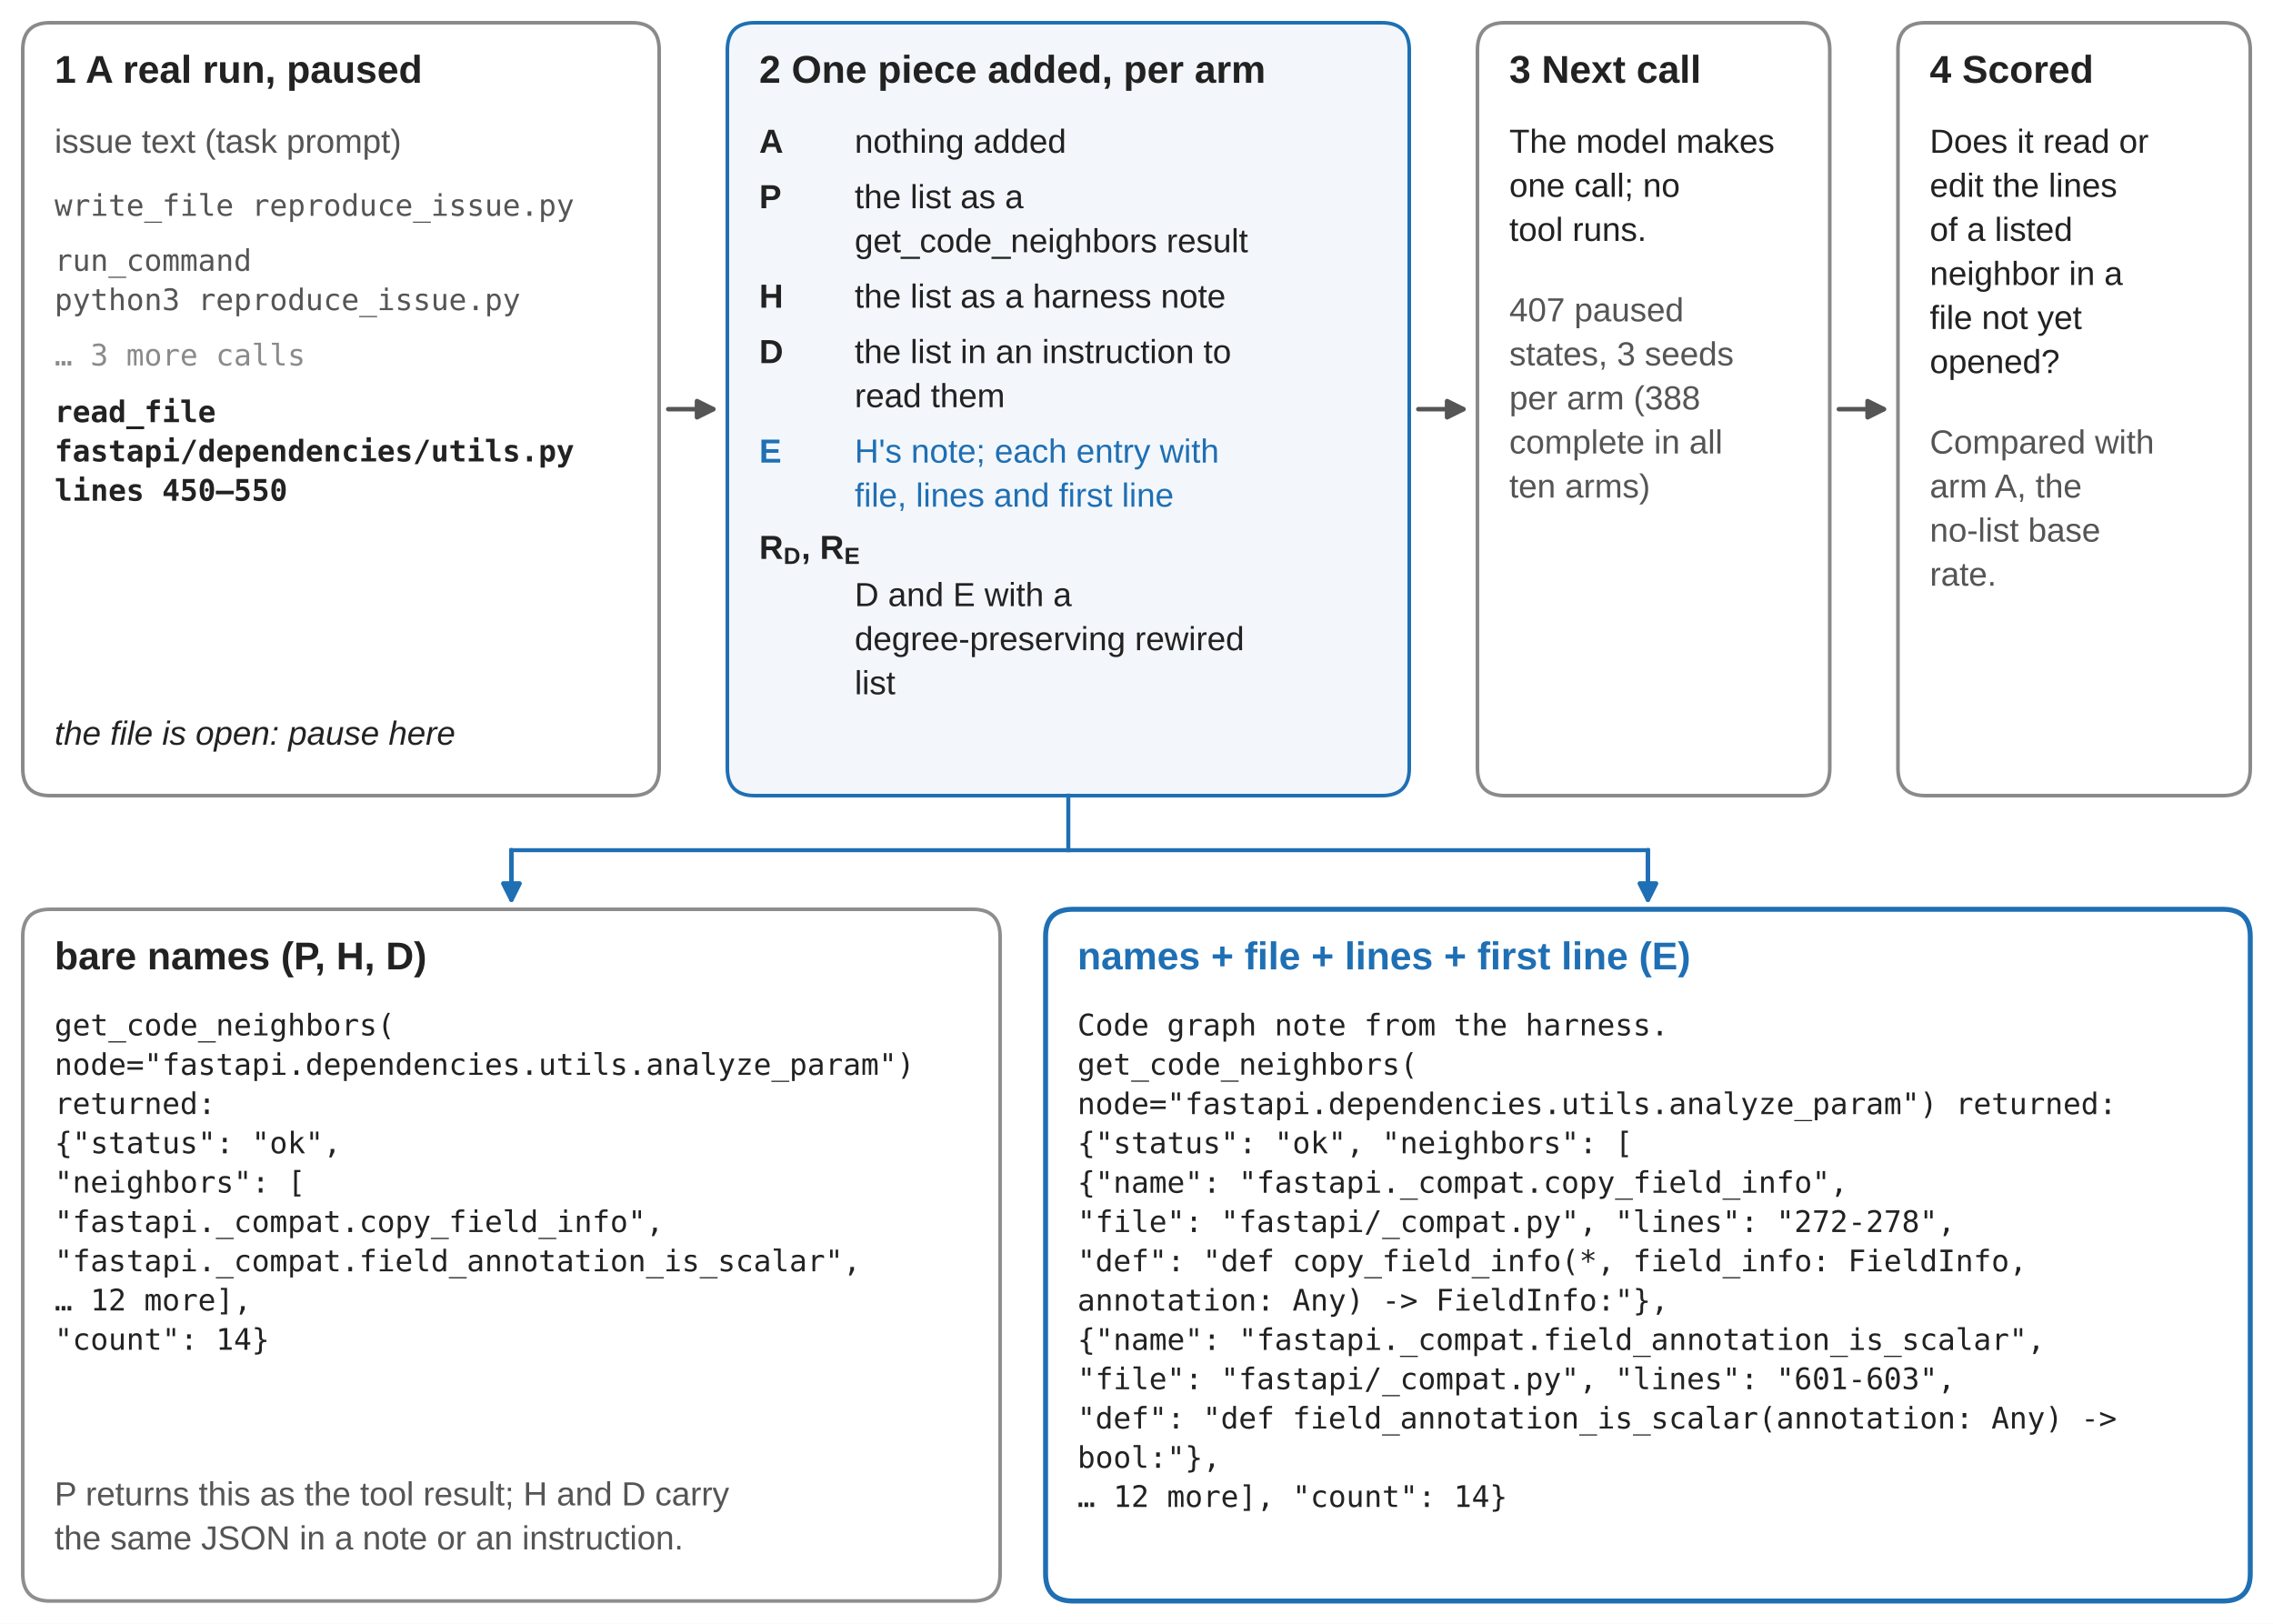
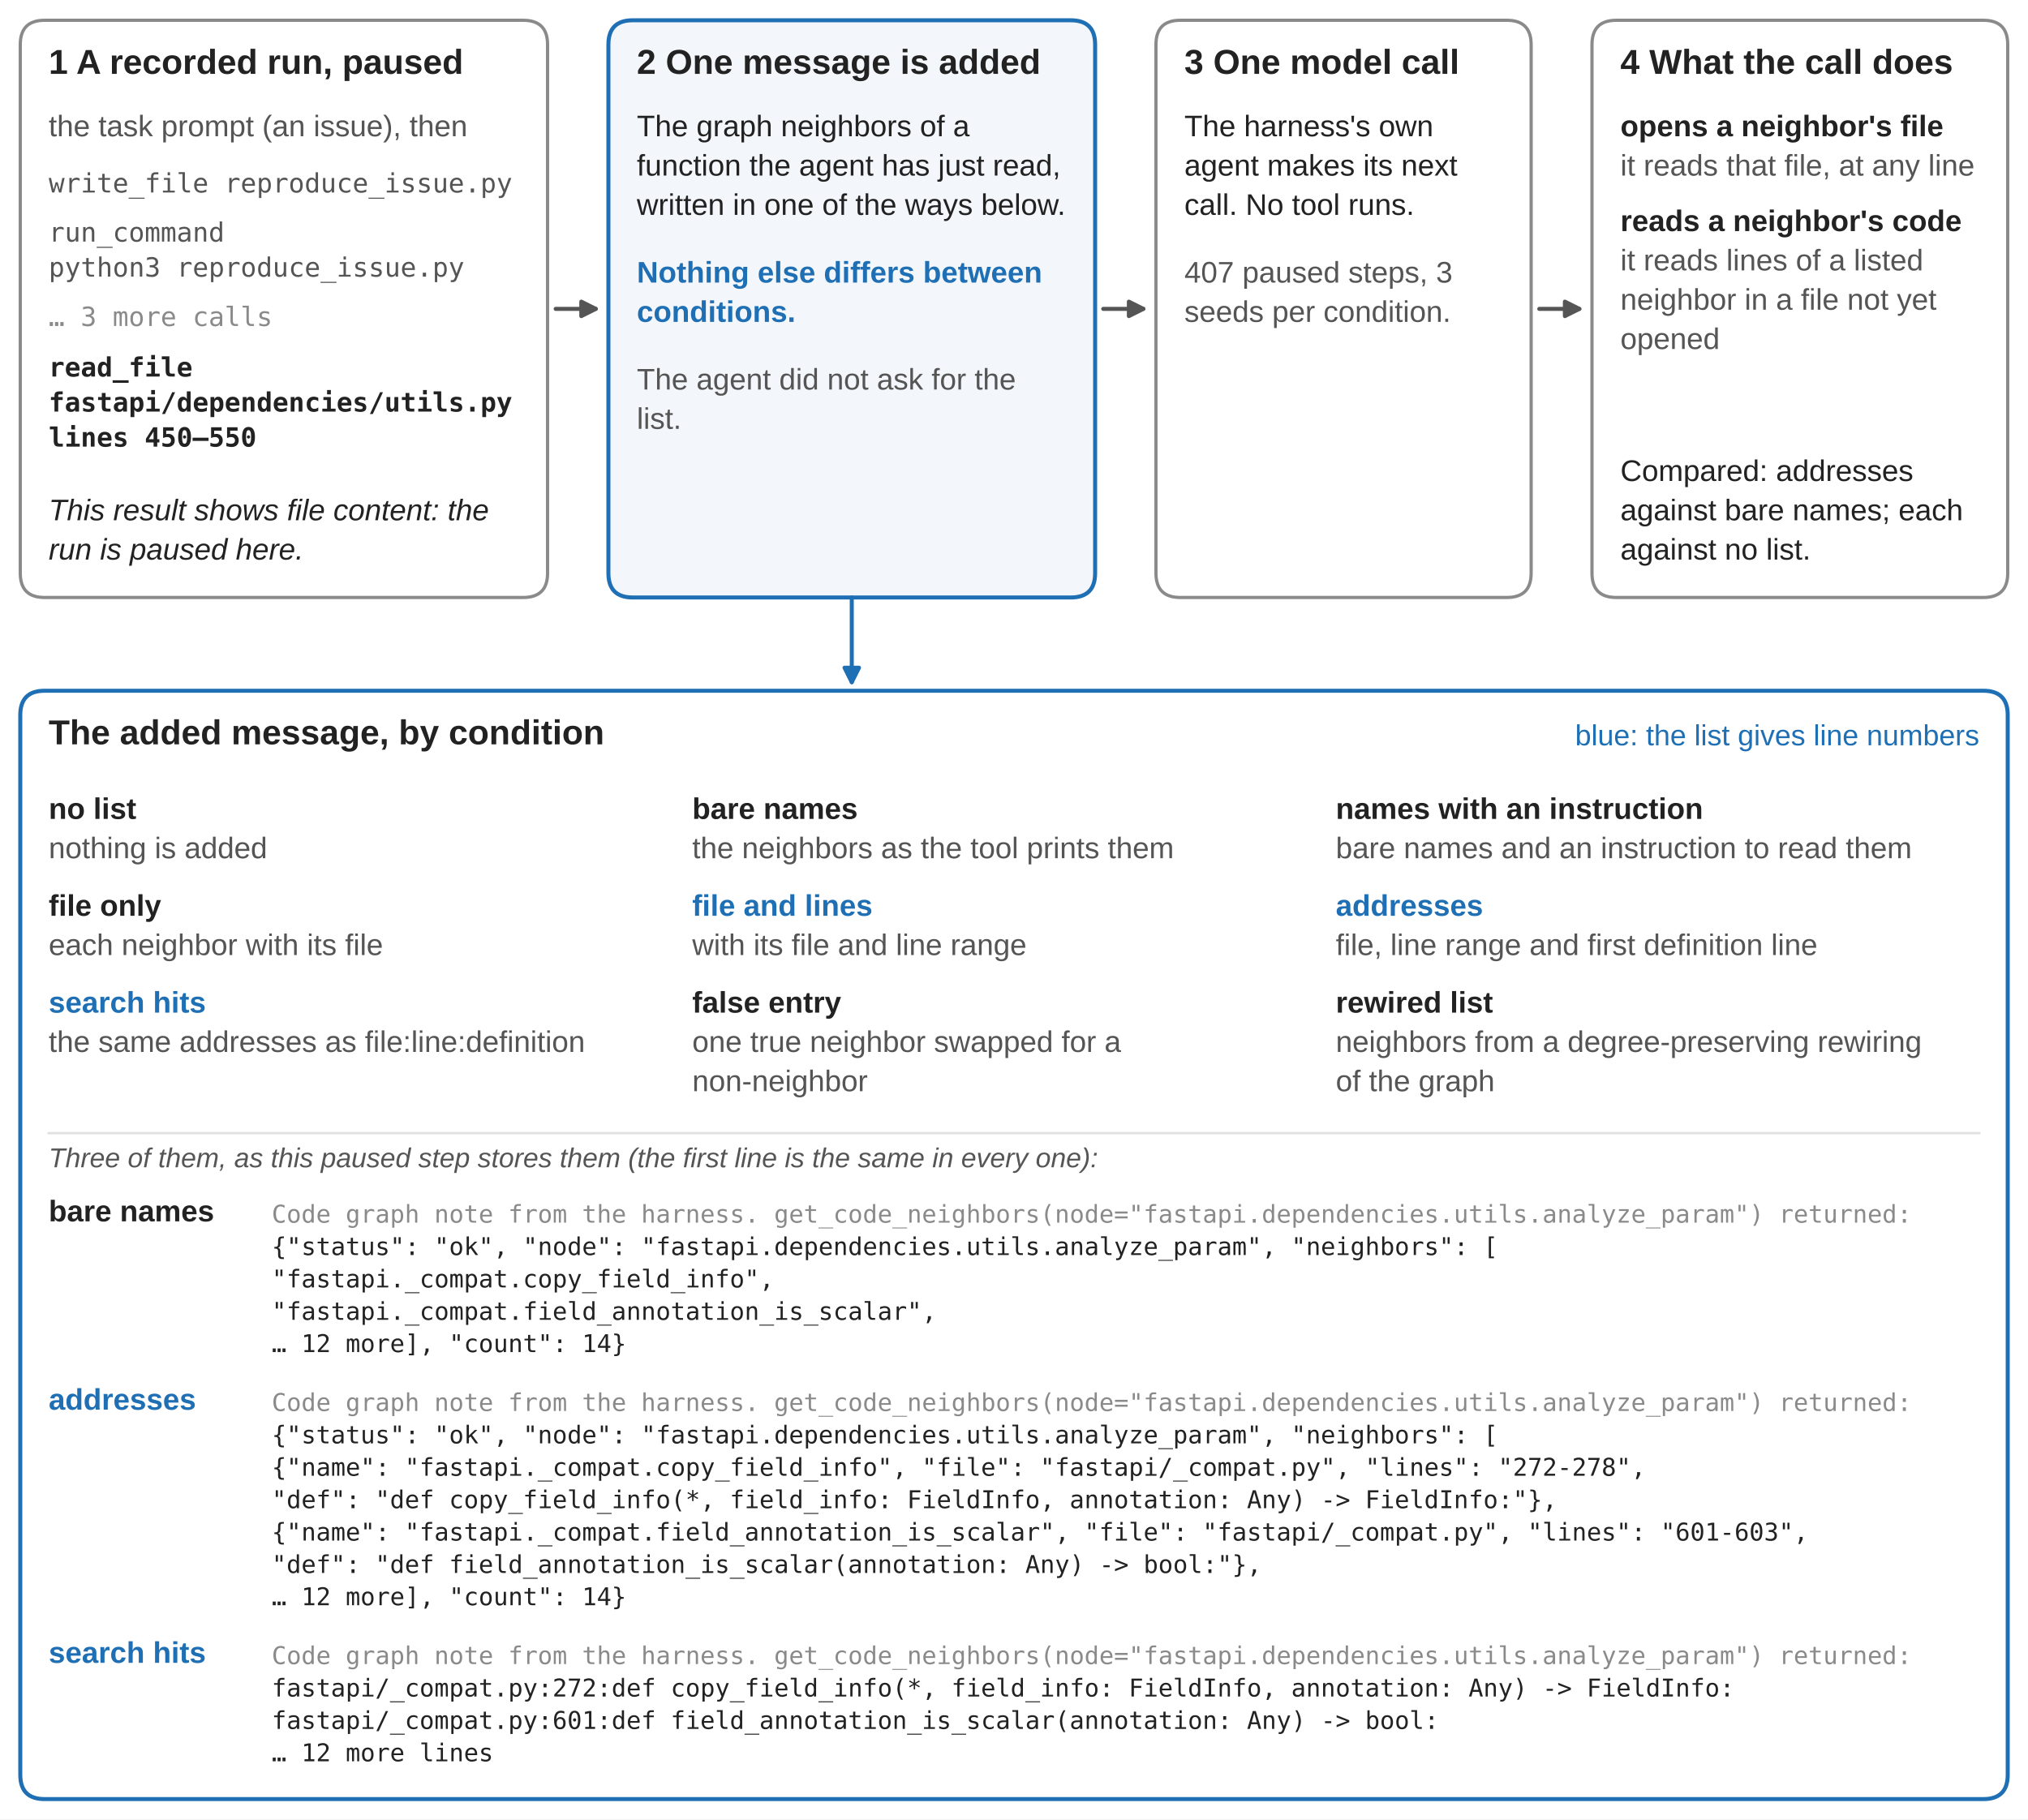
- <svg xmlns="http://www.w3.org/2000/svg" width="504pt" height="360pt" viewBox="0 0 504 360" version="1.1">
+ <svg xmlns="http://www.w3.org/2000/svg" width="504pt" height="452.232pt" viewBox="0 0 504 452.232" version="1.1">
  <defs>
    <style type="text/css">*{stroke-linejoin: round; stroke-linecap: butt}</style>
  </defs>
  <g id="figure_1">
    <g id="patch_1">
-       <path d="M 0 360  L 504 360  L 504 0  L 0 0  z " style="fill: #ffffff" />
+       <path d="M 0 452.232  L 504 452.232  L 504 0  L 0 0  z " style="fill: #ffffff" />
    </g>
    <g id="axes_1">
      <g id="patch_2">
-         <path d="M 11.088 176.4  L 140.112 176.4  Q 146.16 176.4 146.16 170.352  L 146.16 11.088  Q 146.16 5.04 140.112 5.04  L 11.088 5.04  Q 5.04 5.04 5.04 11.088  L 5.04 170.352  Q 5.04 176.4 11.088 176.4  z " clip-path="url(#p48e8b2a3af)" style="fill: #ffffff; stroke: #8a8a8a; stroke-width: 0.8; stroke-linejoin: miter" />
+         <path d="M 11.088 148.512  L 130.032 148.512  Q 136.08 148.512 136.08 142.464  L 136.08 11.088  Q 136.08 5.04 130.032 5.04  L 11.088 5.04  Q 5.04 5.04 5.04 11.088  L 5.04 142.464  Q 5.04 148.512 11.088 148.512  z " clip-path="url(#p656bb09a2c)" style="fill: #ffffff; stroke: #8a8a8a; stroke-width: 0.8; stroke-linejoin: miter" />
      </g>
      <g id="patch_3">
-         <path d="M 167.328 176.4  L 306.432 176.4  Q 312.48 176.4 312.48 170.352  L 312.48 11.088  Q 312.48 5.04 306.432 5.04  L 167.328 5.04  Q 161.28 5.04 161.28 11.088  L 161.28 170.352  Q 161.28 176.4 167.328 176.4  z " clip-path="url(#p48e8b2a3af)" style="fill: #f3f7fb; stroke: #1f6fb4; stroke-width: 0.8; stroke-linejoin: miter" />
+         <path d="M 157.248 148.512  L 266.112 148.512  Q 272.16 148.512 272.16 142.464  L 272.16 11.088  Q 272.16 5.04 266.112 5.04  L 157.248 5.04  Q 151.2 5.04 151.2 11.088  L 151.2 142.464  Q 151.2 148.512 157.248 148.512  z " clip-path="url(#p656bb09a2c)" style="fill: #f3f7fb; stroke: #1f6fb4; stroke-linejoin: miter" />
      </g>
      <g id="patch_4">
-         <path d="M 333.648 176.4  L 399.672 176.4  Q 405.72 176.4 405.72 170.352  L 405.72 11.088  Q 405.72 5.04 399.672 5.04  L 333.648 5.04  Q 327.6 5.04 327.6 11.088  L 327.6 170.352  Q 327.6 176.4 333.648 176.4  z " clip-path="url(#p48e8b2a3af)" style="fill: #ffffff; stroke: #8a8a8a; stroke-width: 0.8; stroke-linejoin: miter" />
+         <path d="M 293.328 148.512  L 374.472 148.512  Q 380.52 148.512 380.52 142.464  L 380.52 11.088  Q 380.52 5.04 374.472 5.04  L 293.328 5.04  Q 287.28 5.04 287.28 11.088  L 287.28 142.464  Q 287.28 148.512 293.328 148.512  z " clip-path="url(#p656bb09a2c)" style="fill: #ffffff; stroke: #8a8a8a; stroke-width: 0.8; stroke-linejoin: miter" />
      </g>
      <g id="patch_5">
-         <path d="M 426.888 176.4  L 492.912 176.4  Q 498.96 176.4 498.96 170.352  L 498.96 11.088  Q 498.96 5.04 492.912 5.04  L 426.888 5.04  Q 420.84 5.04 420.84 11.088  L 420.84 170.352  Q 420.84 176.4 426.888 176.4  z " clip-path="url(#p48e8b2a3af)" style="fill: #ffffff; stroke: #8a8a8a; stroke-width: 0.8; stroke-linejoin: miter" />
+         <path d="M 401.688 148.512  L 492.912 148.512  Q 498.96 148.512 498.96 142.464  L 498.96 11.088  Q 498.96 5.04 492.912 5.04  L 401.688 5.04  Q 395.64 5.04 395.64 11.088  L 395.64 142.464  Q 395.64 148.512 401.688 148.512  z " clip-path="url(#p656bb09a2c)" style="fill: #ffffff; stroke: #8a8a8a; stroke-width: 0.8; stroke-linejoin: miter" />
      </g>
      <g id="patch_6">
-         <path d="M 11.088 354.96  L 215.712 354.96  Q 221.76 354.96 221.76 348.912  L 221.76 207.648  Q 221.76 201.6 215.712 201.6  L 11.088 201.6  Q 5.04 201.6 5.04 207.648  L 5.04 348.912  Q 5.04 354.96 11.088 354.96  z " clip-path="url(#p48e8b2a3af)" style="fill: #ffffff; stroke: #8e8e8e; stroke-width: 0.8; stroke-linejoin: miter" />
-       </g>
-       <g id="patch_7">
-         <path d="M 237.888 354.96  L 492.912 354.96  Q 498.96 354.96 498.96 348.912  L 498.96 207.648  Q 498.96 201.6 492.912 201.6  L 237.888 201.6  Q 231.84 201.6 231.84 207.648  L 231.84 348.912  Q 231.84 354.96 237.888 354.96  z " clip-path="url(#p48e8b2a3af)" style="fill: #ffffff; stroke: #1f6fb4; stroke-width: 1.1; stroke-linejoin: miter" />
+         <path d="M 11.088 447.192  L 492.912 447.192  Q 498.96 447.192 498.96 441.144  L 498.96 177.744  Q 498.96 171.696 492.912 171.696  L 11.088 171.696  Q 5.04 171.696 5.04 177.744  L 5.04 441.144  Q 5.04 447.192 11.088 447.192  z " clip-path="url(#p656bb09a2c)" style="fill: #ffffff; stroke: #1f6fb4; stroke-linejoin: miter" />
      </g>
      <g id="line2d_1">
-         <path d="M 236.88 176.4  L 236.88 188.496  " clip-path="url(#p48e8b2a3af)" style="fill: none; stroke: #1f6fb4; stroke-width: 0.9; stroke-linecap: square" />
-       </g>
-       <g id="line2d_2">
-         <path d="M 113.4 188.496  L 365.4 188.496  " clip-path="url(#p48e8b2a3af)" style="fill: none; stroke: #1f6fb4; stroke-width: 0.9; stroke-linecap: square" />
+         <path d="M 12.096 281.664  L 491.904 281.664  " clip-path="url(#p656bb09a2c)" style="fill: none; stroke: #e1e1e1; stroke-width: 0.6; stroke-linecap: square" />
      </g>
      <g id="text_1">
-         <text style="font-weight: 700; font-size: 8.6px; font-family: 'Arial', 'Helvetica', 'DejaVu Sans', sans-serif; text-anchor: start; fill: #222222" x="12.096" y="18.357" transform="rotate(-0 12.096 18.35703)">1  A real run, paused</text>
+         <text style="font-weight: 700; font-size: 8.6px; font-family: 'Arial', 'Helvetica', 'DejaVu Sans', sans-serif; text-anchor: start; fill: #222222" x="12.096" y="18.357" transform="rotate(-0 12.096 18.35703)">1  A recorded run, paused</text>
      </g>
      <g id="text_2">
-         <text style="font-size: 7.4px; font-family: 'Arial', 'Helvetica', 'DejaVu Sans', sans-serif; text-anchor: start; fill: #555555" x="12.096" y="33.875" transform="rotate(-0 12.096 33.8754)">issue text (task prompt)</text>
+         <text style="font-size: 7.4px; font-family: 'Arial', 'Helvetica', 'DejaVu Sans', sans-serif; text-anchor: start; fill: #555555" x="12.096" y="33.875" transform="rotate(-0 12.096 33.8754)">the task prompt (an issue), then</text>
      </g>
      <g id="text_3">
        <text style="font-size: 6.6px; font-family: 'DejaVu Sans Mono'; text-anchor: start; fill: #555555" x="12.096" y="47.842" transform="rotate(-0 12.096 47.84203)">write_file reproduce_issue.py</text>
      </g>
      <g id="text_4">
        <text style="font-size: 6.6px; font-family: 'DejaVu Sans Mono'; text-anchor: start; fill: #555555" x="12.096" y="60.047" transform="rotate(-0 12.096 60.04697)">run_command</text>
      </g>
      <g id="text_5">
        <text style="font-size: 6.6px; font-family: 'DejaVu Sans Mono'; text-anchor: start; fill: #555555" x="12.096" y="68.759" transform="rotate(-0 12.096 68.75897)">  python3 reproduce_issue.py</text>
      </g>
      <g id="text_6">
        <text style="font-size: 6.6px; font-family: 'DejaVu Sans Mono'; text-anchor: start; fill: #8a8a8a" x="12.096" y="81.034" transform="rotate(-0 12.096 81.03403)">… 3 more calls</text>
      </g>
      <g id="text_7">
        <text style="font-weight: 700; font-size: 6.6px; font-family: 'DejaVu Sans Mono'; text-anchor: start; fill: #222222" x="12.096" y="93.59" transform="rotate(-0 12.096 93.58959)">read_file</text>
      </g>
      <g id="text_8">
        <text style="font-weight: 700; font-size: 6.6px; font-family: 'DejaVu Sans Mono'; text-anchor: start; fill: #222222" x="12.096" y="102.302" transform="rotate(-0 12.096 102.3016)">  fastapi/dependencies/utils.py</text>
      </g>
      <g id="text_9">
        <text style="font-weight: 700; font-size: 6.6px; font-family: 'DejaVu Sans Mono'; text-anchor: start; fill: #222222" x="12.096" y="111.014" transform="rotate(-0 12.096 111.0136)">  lines 450–550</text>
      </g>
      <g id="text_10">
-         <text style="font-style: italic; font-size: 7.4px; font-family: 'Arial', 'Helvetica', 'DejaVu Sans', sans-serif; text-anchor: start; fill: #222222" x="12.096" y="165.111" transform="rotate(-0 12.096 165.1114)">the file is open: pause here</text>
+         <text style="font-style: italic; font-size: 7.4px; font-family: 'Arial', 'Helvetica', 'DejaVu Sans', sans-serif; text-anchor: start; fill: #222222" x="12.096" y="129.323" transform="rotate(-0 12.096 129.3234)">This result shows file content: the</text>
      </g>
      <g id="text_11">
-         <text style="font-weight: 700; font-size: 8.6px; font-family: 'Arial', 'Helvetica', 'DejaVu Sans', sans-serif; text-anchor: start; fill: #222222" x="168.336" y="18.357" transform="rotate(-0 168.336 18.35703)">2  One piece added, per arm</text>
+         <text style="font-style: italic; font-size: 7.4px; font-family: 'Arial', 'Helvetica', 'DejaVu Sans', sans-serif; text-anchor: start; fill: #222222" x="12.096" y="139.091" transform="rotate(-0 12.096 139.0914)">run is paused here.</text>
      </g>
      <g id="text_12">
-         <text style="font-weight: 700; font-size: 7.4px; font-family: 'Arial', 'Helvetica', 'DejaVu Sans', sans-serif; text-anchor: start; fill: #222222" x="168.336" y="33.875" transform="rotate(-0 168.336 33.8754)">A</text>
+         <text style="font-weight: 700; font-size: 8.6px; font-family: 'Arial', 'Helvetica', 'DejaVu Sans', sans-serif; text-anchor: start; fill: #222222" x="158.256" y="18.357" transform="rotate(-0 158.256 18.35703)">2  One message is added</text>
      </g>
      <g id="text_13">
-         <text style="font-size: 7.4px; font-family: 'Arial', 'Helvetica', 'DejaVu Sans', sans-serif; text-anchor: start; fill: #222222" x="189.504" y="33.875" transform="rotate(-0 189.504 33.8754)">nothing added</text>
+         <text style="font-size: 7.4px; font-family: 'Arial', 'Helvetica', 'DejaVu Sans', sans-serif; text-anchor: start; fill: #222222" x="158.256" y="33.875" transform="rotate(-0 158.256 33.8754)">The graph neighbors of a</text>
      </g>
      <g id="text_14">
-         <text style="font-weight: 700; font-size: 7.4px; font-family: 'Arial', 'Helvetica', 'DejaVu Sans', sans-serif; text-anchor: start; fill: #222222" x="168.336" y="46.163" transform="rotate(-0 168.336 46.1634)">P</text>
+         <text style="font-size: 7.4px; font-family: 'Arial', 'Helvetica', 'DejaVu Sans', sans-serif; text-anchor: start; fill: #222222" x="158.256" y="43.643" transform="rotate(-0 158.256 43.6434)">function the agent has just read,</text>
      </g>
      <g id="text_15">
-         <text style="font-size: 7.4px; font-family: 'Arial', 'Helvetica', 'DejaVu Sans', sans-serif; text-anchor: start; fill: #222222" x="189.504" y="46.163" transform="rotate(-0 189.504 46.1634)">the list as a</text>
+         <text style="font-size: 7.4px; font-family: 'Arial', 'Helvetica', 'DejaVu Sans', sans-serif; text-anchor: start; fill: #222222" x="158.256" y="53.411" transform="rotate(-0 158.256 53.4114)">written in one of the ways below.</text>
      </g>
      <g id="text_16">
-         <text style="font-size: 7.4px; font-family: 'Arial', 'Helvetica', 'DejaVu Sans', sans-serif; text-anchor: start; fill: #222222" x="189.504" y="55.931" transform="rotate(-0 189.504 55.9314)">get_code_neighbors result</text>
+         <text style="font-weight: 700; font-size: 7.4px; font-family: 'Arial', 'Helvetica', 'DejaVu Sans', sans-serif; text-anchor: start; fill: #1f6fb4" x="158.256" y="70.235" transform="rotate(-0 158.256 70.2354)">Nothing else differs between</text>
      </g>
      <g id="text_17">
-         <text style="font-weight: 700; font-size: 7.4px; font-family: 'Arial', 'Helvetica', 'DejaVu Sans', sans-serif; text-anchor: start; fill: #222222" x="168.336" y="68.219" transform="rotate(-0 168.336 68.2194)">H</text>
+         <text style="font-weight: 700; font-size: 7.4px; font-family: 'Arial', 'Helvetica', 'DejaVu Sans', sans-serif; text-anchor: start; fill: #1f6fb4" x="158.256" y="80.003" transform="rotate(-0 158.256 80.0034)">conditions.</text>
      </g>
      <g id="text_18">
-         <text style="font-size: 7.4px; font-family: 'Arial', 'Helvetica', 'DejaVu Sans', sans-serif; text-anchor: start; fill: #222222" x="189.504" y="68.219" transform="rotate(-0 189.504 68.2194)">the list as a harness note</text>
+         <text style="font-size: 7.4px; font-family: 'Arial', 'Helvetica', 'DejaVu Sans', sans-serif; text-anchor: start; fill: #555555" x="158.256" y="96.827" transform="rotate(-0 158.256 96.8274)">The agent did not ask for the</text>
      </g>
      <g id="text_19">
-         <text style="font-weight: 700; font-size: 7.4px; font-family: 'Arial', 'Helvetica', 'DejaVu Sans', sans-serif; text-anchor: start; fill: #222222" x="168.336" y="80.507" transform="rotate(-0 168.336 80.5074)">D</text>
+         <text style="font-size: 7.4px; font-family: 'Arial', 'Helvetica', 'DejaVu Sans', sans-serif; text-anchor: start; fill: #555555" x="158.256" y="106.595" transform="rotate(-0 158.256 106.5954)">list.</text>
      </g>
      <g id="text_20">
-         <text style="font-size: 7.4px; font-family: 'Arial', 'Helvetica', 'DejaVu Sans', sans-serif; text-anchor: start; fill: #222222" x="189.504" y="80.507" transform="rotate(-0 189.504 80.5074)">the list in an instruction to</text>
+         <text style="font-weight: 700; font-size: 8.6px; font-family: 'Arial', 'Helvetica', 'DejaVu Sans', sans-serif; text-anchor: start; fill: #222222" x="294.336" y="18.357" transform="rotate(-0 294.336 18.35703)">3  One model call</text>
      </g>
      <g id="text_21">
-         <text style="font-size: 7.4px; font-family: 'Arial', 'Helvetica', 'DejaVu Sans', sans-serif; text-anchor: start; fill: #222222" x="189.504" y="90.275" transform="rotate(-0 189.504 90.2754)">read them</text>
+         <text style="font-size: 7.4px; font-family: 'Arial', 'Helvetica', 'DejaVu Sans', sans-serif; text-anchor: start; fill: #222222" x="294.336" y="33.875" transform="rotate(-0 294.336 33.8754)">The harness's own</text>
      </g>
      <g id="text_22">
-         <text style="font-weight: 700; font-size: 7.4px; font-family: 'Arial', 'Helvetica', 'DejaVu Sans', sans-serif; text-anchor: start; fill: #1f6fb4" x="168.336" y="102.563" transform="rotate(-0 168.336 102.5634)">E</text>
+         <text style="font-size: 7.4px; font-family: 'Arial', 'Helvetica', 'DejaVu Sans', sans-serif; text-anchor: start; fill: #222222" x="294.336" y="43.643" transform="rotate(-0 294.336 43.6434)">agent makes its next</text>
      </g>
      <g id="text_23">
-         <text style="font-size: 7.4px; font-family: 'Arial', 'Helvetica', 'DejaVu Sans', sans-serif; text-anchor: start; fill: #1f6fb4" x="189.504" y="102.563" transform="rotate(-0 189.504 102.5634)">H's note; each entry with</text>
+         <text style="font-size: 7.4px; font-family: 'Arial', 'Helvetica', 'DejaVu Sans', sans-serif; text-anchor: start; fill: #222222" x="294.336" y="53.411" transform="rotate(-0 294.336 53.4114)">call. No tool runs.</text>
      </g>
      <g id="text_24">
-         <text style="font-size: 7.4px; font-family: 'Arial', 'Helvetica', 'DejaVu Sans', sans-serif; text-anchor: start; fill: #1f6fb4" x="189.504" y="112.331" transform="rotate(-0 189.504 112.3314)">file, lines and first line</text>
+         <text style="font-size: 7.4px; font-family: 'Arial', 'Helvetica', 'DejaVu Sans', sans-serif; text-anchor: start; fill: #555555" x="294.336" y="70.235" transform="rotate(-0 294.336 70.2354)">407 paused steps, 3</text>
      </g>
      <g id="text_25">
-         <g style="fill: #222222" transform="translate(168.336 124.6194)">
-           <text>
-             <tspan x="0" y="-0.703" style="font-weight: 700; font-size: 7.4px; font-family: 'Arial'; fill: #222222">R</tspan>
-             <tspan x="9.347" y="-0.703" style="font-weight: 700; font-size: 7.4px; font-family: 'Arial'; fill: #222222">,</tspan>
-             <tspan x="11.4" y="-0.703" style="font-weight: 700; font-size: 7.4px; font-family: 'Arial'; fill: #222222"> </tspan>
-             <tspan x="13.453" y="-0.703" style="font-weight: 700; font-size: 7.4px; font-family: 'Arial'; fill: #222222">R</tspan>
-             <tspan x="5.408" y="0.407" style="font-weight: 700; font-size: 5.18px; font-family: 'Arial'; fill: #222222">D</tspan>
-             <tspan x="18.861" y="0.407" style="font-weight: 700; font-size: 5.18px; font-family: 'Arial'; fill: #222222">E</tspan>
-           </text>
-         </g>
+         <text style="font-size: 7.4px; font-family: 'Arial', 'Helvetica', 'DejaVu Sans', sans-serif; text-anchor: start; fill: #555555" x="294.336" y="80.003" transform="rotate(-0 294.336 80.0034)">seeds per condition.</text>
      </g>
      <g id="text_26">
-         <text style="font-size: 7.4px; font-family: 'Arial', 'Helvetica', 'DejaVu Sans', sans-serif; text-anchor: start; fill: #222222" x="189.504" y="134.387" transform="rotate(-0 189.504 134.3874)">D and E with a</text>
+         <text style="font-weight: 700; font-size: 8.6px; font-family: 'Arial', 'Helvetica', 'DejaVu Sans', sans-serif; text-anchor: start; fill: #222222" x="402.696" y="18.357" transform="rotate(-0 402.696 18.35703)">4  What the call does</text>
      </g>
      <g id="text_27">
-         <text style="font-size: 7.4px; font-family: 'Arial', 'Helvetica', 'DejaVu Sans', sans-serif; text-anchor: start; fill: #222222" x="189.504" y="144.155" transform="rotate(-0 189.504 144.1554)">degree-preserving rewired</text>
+         <text style="font-weight: 700; font-size: 7.4px; font-family: 'Arial', 'Helvetica', 'DejaVu Sans', sans-serif; text-anchor: start; fill: #222222" x="402.696" y="33.875" transform="rotate(-0 402.696 33.8754)">opens a neighbor's file</text>
      </g>
      <g id="text_28">
-         <text style="font-size: 7.4px; font-family: 'Arial', 'Helvetica', 'DejaVu Sans', sans-serif; text-anchor: start; fill: #222222" x="189.504" y="153.923" transform="rotate(-0 189.504 153.9234)">list</text>
+         <text style="font-size: 7.4px; font-family: 'Arial', 'Helvetica', 'DejaVu Sans', sans-serif; text-anchor: start; fill: #555555" x="402.696" y="43.643" transform="rotate(-0 402.696 43.6434)">it reads that file, at any line</text>
      </g>
      <g id="text_29">
-         <text style="font-weight: 700; font-size: 8.6px; font-family: 'Arial', 'Helvetica', 'DejaVu Sans', sans-serif; text-anchor: start; fill: #222222" x="334.656" y="18.357" transform="rotate(-0 334.656 18.35703)">3  Next call</text>
+         <text style="font-weight: 700; font-size: 7.4px; font-family: 'Arial', 'Helvetica', 'DejaVu Sans', sans-serif; text-anchor: start; fill: #222222" x="402.696" y="57.443" transform="rotate(-0 402.696 57.4434)">reads a neighbor's code</text>
      </g>
      <g id="text_30">
-         <text style="font-size: 7.4px; font-family: 'Arial', 'Helvetica', 'DejaVu Sans', sans-serif; text-anchor: start; fill: #222222" x="334.656" y="33.875" transform="rotate(-0 334.656 33.8754)">The model makes</text>
+         <text style="font-size: 7.4px; font-family: 'Arial', 'Helvetica', 'DejaVu Sans', sans-serif; text-anchor: start; fill: #555555" x="402.696" y="67.211" transform="rotate(-0 402.696 67.2114)">it reads lines of a listed</text>
      </g>
      <g id="text_31">
-         <text style="font-size: 7.4px; font-family: 'Arial', 'Helvetica', 'DejaVu Sans', sans-serif; text-anchor: start; fill: #222222" x="334.656" y="43.643" transform="rotate(-0 334.656 43.6434)">one call; no</text>
+         <text style="font-size: 7.4px; font-family: 'Arial', 'Helvetica', 'DejaVu Sans', sans-serif; text-anchor: start; fill: #555555" x="402.696" y="76.979" transform="rotate(-0 402.696 76.9794)">neighbor in a file not yet</text>
      </g>
      <g id="text_32">
-         <text style="font-size: 7.4px; font-family: 'Arial', 'Helvetica', 'DejaVu Sans', sans-serif; text-anchor: start; fill: #222222" x="334.656" y="53.411" transform="rotate(-0 334.656 53.4114)">tool runs.</text>
+         <text style="font-size: 7.4px; font-family: 'Arial', 'Helvetica', 'DejaVu Sans', sans-serif; text-anchor: start; fill: #555555" x="402.696" y="86.747" transform="rotate(-0 402.696 86.7474)">opened</text>
      </g>
      <g id="text_33">
-         <text style="font-size: 7.4px; font-family: 'Arial', 'Helvetica', 'DejaVu Sans', sans-serif; text-anchor: start; fill: #555555" x="334.656" y="71.243" transform="rotate(-0 334.656 71.2434)">407 paused</text>
+         <text style="font-size: 7.4px; font-family: 'Arial', 'Helvetica', 'DejaVu Sans', sans-serif; text-anchor: start; fill: #222222" x="402.696" y="119.555" transform="rotate(-0 402.696 119.5554)">Compared: addresses</text>
      </g>
      <g id="text_34">
-         <text style="font-size: 7.4px; font-family: 'Arial', 'Helvetica', 'DejaVu Sans', sans-serif; text-anchor: start; fill: #555555" x="334.656" y="81.011" transform="rotate(-0 334.656 81.0114)">states, 3 seeds</text>
+         <text style="font-size: 7.4px; font-family: 'Arial', 'Helvetica', 'DejaVu Sans', sans-serif; text-anchor: start; fill: #222222" x="402.696" y="129.323" transform="rotate(-0 402.696 129.3234)">against bare names; each</text>
      </g>
      <g id="text_35">
-         <text style="font-size: 7.4px; font-family: 'Arial', 'Helvetica', 'DejaVu Sans', sans-serif; text-anchor: start; fill: #555555" x="334.656" y="90.779" transform="rotate(-0 334.656 90.7794)">per arm (388</text>
+         <text style="font-size: 7.4px; font-family: 'Arial', 'Helvetica', 'DejaVu Sans', sans-serif; text-anchor: start; fill: #222222" x="402.696" y="139.091" transform="rotate(-0 402.696 139.0914)">against no list.</text>
+       </g>
+       <g id="patch_7">
+         <path d="M 138.096 76.776  Q 143.64 76.776 148.066 76.776  " style="fill: none; stroke: #555555; stroke-linecap: round" />
+         <path d="M 144.466 74.976  L 148.066 76.776  L 144.466 78.576  z " style="fill: #555555; stroke: #555555; stroke-linecap: round" />
+       </g>
+       <g id="patch_8">
+         <path d="M 274.176 76.776  Q 279.72 76.776 284.146 76.776  " style="fill: none; stroke: #555555; stroke-linecap: round" />
+         <path d="M 280.546 74.976  L 284.146 76.776  L 280.546 78.576  z " style="fill: #555555; stroke: #555555; stroke-linecap: round" />
+       </g>
+       <g id="patch_9">
+         <path d="M 382.536 76.776  Q 388.08 76.776 392.506 76.776  " style="fill: none; stroke: #555555; stroke-linecap: round" />
+         <path d="M 388.906 74.976  L 392.506 76.776  L 388.906 78.576  z " style="fill: #555555; stroke: #555555; stroke-linecap: round" />
+       </g>
+       <g id="patch_10">
+         <path d="M 211.68 148.512  Q 211.68 159.6 211.68 169.57  " style="fill: none; stroke: #1f6fb4; stroke-linecap: round" />
+         <path d="M 213.48 165.97  L 211.68 169.57  L 209.88 165.97  z " style="fill: #1f6fb4; stroke: #1f6fb4; stroke-linecap: round" />
      </g>
      <g id="text_36">
-         <text style="font-size: 7.4px; font-family: 'Arial', 'Helvetica', 'DejaVu Sans', sans-serif; text-anchor: start; fill: #555555" x="334.656" y="100.547" transform="rotate(-0 334.656 100.5474)">complete in all</text>
+         <text style="font-weight: 700; font-size: 8.6px; font-family: 'Arial', 'Helvetica', 'DejaVu Sans', sans-serif; text-anchor: start; fill: #222222" x="12.096" y="185.013" transform="rotate(-0 12.096 185.013)">The added message, by condition</text>
      </g>
      <g id="text_37">
-         <text style="font-size: 7.4px; font-family: 'Arial', 'Helvetica', 'DejaVu Sans', sans-serif; text-anchor: start; fill: #555555" x="334.656" y="110.315" transform="rotate(-0 334.656 110.3154)">ten arms)</text>
+         <text style="font-size: 7.2px; font-family: 'Arial', 'Helvetica', 'DejaVu Sans', sans-serif; text-anchor: end; fill: #1f6fb4" x="491.904" y="185.254" transform="rotate(-0 491.904 185.2538)">blue: the list gives line numbers</text>
      </g>
      <g id="text_38">
-         <text style="font-weight: 700; font-size: 8.6px; font-family: 'Arial', 'Helvetica', 'DejaVu Sans', sans-serif; text-anchor: start; fill: #222222" x="427.896" y="18.357" transform="rotate(-0 427.896 18.35703)">4  Scored</text>
+         <text style="font-weight: 700; font-size: 7.4px; font-family: 'Arial', 'Helvetica', 'DejaVu Sans', sans-serif; text-anchor: start; fill: #222222" x="12.096" y="203.555" transform="rotate(-0 12.096 203.5554)">no list</text>
      </g>
      <g id="text_39">
-         <text style="font-size: 7.4px; font-family: 'Arial', 'Helvetica', 'DejaVu Sans', sans-serif; text-anchor: start; fill: #222222" x="427.896" y="33.875" transform="rotate(-0 427.896 33.8754)">Does it read or</text>
+         <text style="font-size: 7.4px; font-family: 'Arial', 'Helvetica', 'DejaVu Sans', sans-serif; text-anchor: start; fill: #555555" x="12.096" y="213.323" transform="rotate(-0 12.096 213.3234)">nothing is added</text>
      </g>
      <g id="text_40">
-         <text style="font-size: 7.4px; font-family: 'Arial', 'Helvetica', 'DejaVu Sans', sans-serif; text-anchor: start; fill: #222222" x="427.896" y="43.643" transform="rotate(-0 427.896 43.6434)">edit the lines</text>
+         <text style="font-weight: 700; font-size: 7.4px; font-family: 'Arial', 'Helvetica', 'DejaVu Sans', sans-serif; text-anchor: start; fill: #222222" x="172.032" y="203.555" transform="rotate(-0 172.032 203.5554)">bare names</text>
      </g>
      <g id="text_41">
-         <text style="font-size: 7.4px; font-family: 'Arial', 'Helvetica', 'DejaVu Sans', sans-serif; text-anchor: start; fill: #222222" x="427.896" y="53.411" transform="rotate(-0 427.896 53.4114)">of a listed</text>
+         <text style="font-size: 7.4px; font-family: 'Arial', 'Helvetica', 'DejaVu Sans', sans-serif; text-anchor: start; fill: #555555" x="172.032" y="213.323" transform="rotate(-0 172.032 213.3234)">the neighbors as the tool prints them</text>
      </g>
      <g id="text_42">
-         <text style="font-size: 7.4px; font-family: 'Arial', 'Helvetica', 'DejaVu Sans', sans-serif; text-anchor: start; fill: #222222" x="427.896" y="63.179" transform="rotate(-0 427.896 63.1794)">neighbor in a</text>
+         <text style="font-weight: 700; font-size: 7.4px; font-family: 'Arial', 'Helvetica', 'DejaVu Sans', sans-serif; text-anchor: start; fill: #222222" x="331.968" y="203.555" transform="rotate(-0 331.968 203.5554)">names with an instruction</text>
      </g>
      <g id="text_43">
-         <text style="font-size: 7.4px; font-family: 'Arial', 'Helvetica', 'DejaVu Sans', sans-serif; text-anchor: start; fill: #222222" x="427.896" y="72.947" transform="rotate(-0 427.896 72.9474)">file not yet</text>
+         <text style="font-size: 7.4px; font-family: 'Arial', 'Helvetica', 'DejaVu Sans', sans-serif; text-anchor: start; fill: #555555" x="331.968" y="213.323" transform="rotate(-0 331.968 213.3234)">bare names and an instruction to read them</text>
      </g>
      <g id="text_44">
-         <text style="font-size: 7.4px; font-family: 'Arial', 'Helvetica', 'DejaVu Sans', sans-serif; text-anchor: start; fill: #222222" x="427.896" y="82.715" transform="rotate(-0 427.896 82.7154)">opened?</text>
+         <text style="font-weight: 700; font-size: 7.4px; font-family: 'Arial', 'Helvetica', 'DejaVu Sans', sans-serif; text-anchor: start; fill: #222222" x="12.096" y="227.627" transform="rotate(-0 12.096 227.6274)">file only</text>
      </g>
      <g id="text_45">
-         <text style="font-size: 7.4px; font-family: 'Arial', 'Helvetica', 'DejaVu Sans', sans-serif; text-anchor: start; fill: #555555" x="427.896" y="100.547" transform="rotate(-0 427.896 100.5474)">Compared with</text>
+         <text style="font-size: 7.4px; font-family: 'Arial', 'Helvetica', 'DejaVu Sans', sans-serif; text-anchor: start; fill: #555555" x="12.096" y="237.395" transform="rotate(-0 12.096 237.3954)">each neighbor with its file</text>
      </g>
      <g id="text_46">
-         <text style="font-size: 7.4px; font-family: 'Arial', 'Helvetica', 'DejaVu Sans', sans-serif; text-anchor: start; fill: #555555" x="427.896" y="110.315" transform="rotate(-0 427.896 110.3154)">arm A, the</text>
+         <text style="font-weight: 700; font-size: 7.4px; font-family: 'Arial', 'Helvetica', 'DejaVu Sans', sans-serif; text-anchor: start; fill: #1f6fb4" x="172.032" y="227.627" transform="rotate(-0 172.032 227.6274)">file and lines</text>
      </g>
      <g id="text_47">
-         <text style="font-size: 7.4px; font-family: 'Arial', 'Helvetica', 'DejaVu Sans', sans-serif; text-anchor: start; fill: #555555" x="427.896" y="120.083" transform="rotate(-0 427.896 120.0834)">no-list base</text>
+         <text style="font-size: 7.4px; font-family: 'Arial', 'Helvetica', 'DejaVu Sans', sans-serif; text-anchor: start; fill: #555555" x="172.032" y="237.395" transform="rotate(-0 172.032 237.3954)">with its file and line range</text>
      </g>
      <g id="text_48">
-         <text style="font-size: 7.4px; font-family: 'Arial', 'Helvetica', 'DejaVu Sans', sans-serif; text-anchor: start; fill: #555555" x="427.896" y="129.851" transform="rotate(-0 427.896 129.8514)">rate.</text>
-       </g>
-       <g id="patch_8">
-         <path d="M 148.176 90.72  Q 153.72 90.72 158.146 90.72  " style="fill: none; stroke: #555555; stroke-linecap: round" />
-         <path d="M 154.546 88.92  L 158.146 90.72  L 154.546 92.52  z " style="fill: #555555; stroke: #555555; stroke-linecap: round" />
-       </g>
-       <g id="patch_9">
-         <path d="M 314.496 90.72  Q 320.04 90.72 324.466 90.72  " style="fill: none; stroke: #555555; stroke-linecap: round" />
-         <path d="M 320.866 88.92  L 324.466 90.72  L 320.866 92.52  z " style="fill: #555555; stroke: #555555; stroke-linecap: round" />
-       </g>
-       <g id="patch_10">
-         <path d="M 407.736 90.72  Q 413.28 90.72 417.706 90.72  " style="fill: none; stroke: #555555; stroke-linecap: round" />
-         <path d="M 414.106 88.92  L 417.706 90.72  L 414.106 92.52  z " style="fill: #555555; stroke: #555555; stroke-linecap: round" />
+         <text style="font-weight: 700; font-size: 7.4px; font-family: 'Arial', 'Helvetica', 'DejaVu Sans', sans-serif; text-anchor: start; fill: #1f6fb4" x="331.968" y="227.627" transform="rotate(-0 331.968 227.6274)">addresses</text>
      </g>
      <g id="text_49">
-         <text style="font-weight: 700; font-size: 8.6px; font-family: 'Arial', 'Helvetica', 'DejaVu Sans', sans-serif; text-anchor: start; fill: #222222" x="12.096" y="214.917" transform="rotate(-0 12.096 214.917)">bare names (P, H, D)</text>
+         <text style="font-size: 7.4px; font-family: 'Arial', 'Helvetica', 'DejaVu Sans', sans-serif; text-anchor: start; fill: #555555" x="331.968" y="237.395" transform="rotate(-0 331.968 237.3954)">file, line range and first definition line</text>
      </g>
      <g id="text_50">
-         <text style="font-size: 6.6px; font-family: 'DejaVu Sans Mono'; text-anchor: start; fill: #222222" x="12.096" y="229.559" transform="rotate(-0 12.096 229.559)">get_code_neighbors(</text>
+         <text style="font-weight: 700; font-size: 7.4px; font-family: 'Arial', 'Helvetica', 'DejaVu Sans', sans-serif; text-anchor: start; fill: #1f6fb4" x="12.096" y="251.699" transform="rotate(-0 12.096 251.6994)">search hits</text>
      </g>
      <g id="text_51">
-         <text style="font-size: 6.6px; font-family: 'DejaVu Sans Mono'; text-anchor: start; fill: #222222" x="12.096" y="238.306" transform="rotate(-0 12.096 238.306)">  node="fastapi.dependencies.utils.analyze_param")</text>
+         <text style="font-size: 7.4px; font-family: 'Arial', 'Helvetica', 'DejaVu Sans', sans-serif; text-anchor: start; fill: #555555" x="12.096" y="261.467" transform="rotate(-0 12.096 261.4674)">the same addresses as file:line:definition</text>
      </g>
      <g id="text_52">
-         <text style="font-size: 6.6px; font-family: 'DejaVu Sans Mono'; text-anchor: start; fill: #222222" x="12.096" y="246.983" transform="rotate(-0 12.096 246.983)">returned:</text>
+         <text style="font-weight: 700; font-size: 7.4px; font-family: 'Arial', 'Helvetica', 'DejaVu Sans', sans-serif; text-anchor: start; fill: #222222" x="172.032" y="251.699" transform="rotate(-0 172.032 251.6994)">false entry</text>
      </g>
      <g id="text_53">
-         <text style="font-size: 6.6px; font-family: 'DejaVu Sans Mono'; text-anchor: start; fill: #222222" x="12.096" y="255.695" transform="rotate(-0 12.096 255.695)">{"status": "ok",</text>
+         <text style="font-size: 7.4px; font-family: 'Arial', 'Helvetica', 'DejaVu Sans', sans-serif; text-anchor: start; fill: #555555" x="172.032" y="261.467" transform="rotate(-0 172.032 261.4674)">one true neighbor swapped for a</text>
      </g>
      <g id="text_54">
-         <text style="font-size: 6.6px; font-family: 'DejaVu Sans Mono'; text-anchor: start; fill: #222222" x="12.096" y="264.407" transform="rotate(-0 12.096 264.407)"> "neighbors": [</text>
+         <text style="font-size: 7.4px; font-family: 'Arial', 'Helvetica', 'DejaVu Sans', sans-serif; text-anchor: start; fill: #555555" x="172.032" y="271.235" transform="rotate(-0 172.032 271.2354)">non-neighbor</text>
      </g>
      <g id="text_55">
-         <text style="font-size: 6.6px; font-family: 'DejaVu Sans Mono'; text-anchor: start; fill: #222222" x="12.096" y="273.154" transform="rotate(-0 12.096 273.154)">   "fastapi._compat.copy_field_info",</text>
+         <text style="font-weight: 700; font-size: 7.4px; font-family: 'Arial', 'Helvetica', 'DejaVu Sans', sans-serif; text-anchor: start; fill: #222222" x="331.968" y="251.699" transform="rotate(-0 331.968 251.6994)">rewired list</text>
      </g>
      <g id="text_56">
-         <text style="font-size: 6.6px; font-family: 'DejaVu Sans Mono'; text-anchor: start; fill: #222222" x="12.096" y="281.866" transform="rotate(-0 12.096 281.866)">   "fastapi._compat.field_annotation_is_scalar",</text>
+         <text style="font-size: 7.4px; font-family: 'Arial', 'Helvetica', 'DejaVu Sans', sans-serif; text-anchor: start; fill: #555555" x="331.968" y="261.467" transform="rotate(-0 331.968 261.4674)">neighbors from a degree-preserving rewiring</text>
      </g>
      <g id="text_57">
-         <text style="font-size: 6.6px; font-family: 'DejaVu Sans Mono'; text-anchor: start; fill: #222222" x="12.096" y="290.543" transform="rotate(-0 12.096 290.543)">   … 12 more],</text>
+         <text style="font-size: 7.4px; font-family: 'Arial', 'Helvetica', 'DejaVu Sans', sans-serif; text-anchor: start; fill: #555555" x="331.968" y="271.235" transform="rotate(-0 331.968 271.2354)">of the graph</text>
      </g>
      <g id="text_58">
-         <text style="font-size: 6.6px; font-family: 'DejaVu Sans Mono'; text-anchor: start; fill: #222222" x="12.096" y="299.255" transform="rotate(-0 12.096 299.255)"> "count": 14}</text>
+         <text style="font-style: italic; font-size: 6.8px; font-family: 'Arial', 'Helvetica', 'DejaVu Sans', sans-serif; text-anchor: start; fill: #555555" x="12.096" y="290.143" transform="rotate(-0 12.096 290.1426)">Three of them, as this paused step stores them (the first line is the same in every one):</text>
      </g>
      <g id="text_59">
-         <text style="font-size: 7.4px; font-family: 'Arial', 'Helvetica', 'DejaVu Sans', sans-serif; text-anchor: start; fill: #555555" x="12.096" y="333.755" transform="rotate(-0 12.096 333.7554)">P returns this as the tool result; H and D carry</text>
+         <text style="font-weight: 700; font-size: 7.4px; font-family: 'Arial', 'Helvetica', 'DejaVu Sans', sans-serif; text-anchor: start; fill: #222222" x="12.096" y="303.587" transform="rotate(-0 12.096 303.5874)">bare names</text>
      </g>
      <g id="text_60">
-         <text style="font-size: 7.4px; font-family: 'Arial', 'Helvetica', 'DejaVu Sans', sans-serif; text-anchor: start; fill: #555555" x="12.096" y="343.528" transform="rotate(-0 12.096 343.5276)">the same JSON in a note or an instruction.</text>
+         <text style="font-size: 6.1px; font-family: 'DejaVu Sans Mono'; text-anchor: start; fill: #8a8a8a" x="67.536" y="303.907" transform="rotate(-0 67.536 303.9075)">Code graph note from the harness. get_code_neighbors(node="fastapi.dependencies.utils.analyze_param") returned:</text>
      </g>
      <g id="text_61">
-         <text style="font-weight: 700; font-size: 8.6px; font-family: 'Arial', 'Helvetica', 'DejaVu Sans', sans-serif; text-anchor: start; fill: #1f6fb4" x="238.896" y="214.917" transform="rotate(-0 238.896 214.917)">names + file + lines + first line (E)</text>
+         <text style="font-size: 6.1px; font-family: 'DejaVu Sans Mono'; text-anchor: start; fill: #222222" x="67.536" y="311.959" transform="rotate(-0 67.536 311.9595)">{"status": "ok", "node": "fastapi.dependencies.utils.analyze_param", "neighbors": [</text>
      </g>
      <g id="text_62">
-         <text style="font-size: 6.6px; font-family: 'DejaVu Sans Mono'; text-anchor: start; fill: #222222" x="238.896" y="229.559" transform="rotate(-0 238.896 229.559)">Code graph note from the harness.</text>
+         <text style="font-size: 6.1px; font-family: 'DejaVu Sans Mono'; text-anchor: start; fill: #222222" x="67.536" y="320.011" transform="rotate(-0 67.536 320.0115)"> "fastapi._compat.copy_field_info",</text>
      </g>
      <g id="text_63">
-         <text style="font-size: 6.6px; font-family: 'DejaVu Sans Mono'; text-anchor: start; fill: #222222" x="238.896" y="238.271" transform="rotate(-0 238.896 238.271)">get_code_neighbors(</text>
+         <text style="font-size: 6.1px; font-family: 'DejaVu Sans Mono'; text-anchor: start; fill: #222222" x="67.536" y="328.063" transform="rotate(-0 67.536 328.0635)"> "fastapi._compat.field_annotation_is_scalar",</text>
      </g>
      <g id="text_64">
-         <text style="font-size: 6.6px; font-family: 'DejaVu Sans Mono'; text-anchor: start; fill: #222222" x="238.896" y="247.018" transform="rotate(-0 238.896 247.018)">  node="fastapi.dependencies.utils.analyze_param") returned:</text>
+         <text style="font-size: 6.1px; font-family: 'DejaVu Sans Mono'; text-anchor: start; fill: #222222" x="67.536" y="336.083" transform="rotate(-0 67.536 336.083)"> … 12 more], "count": 14}</text>
      </g>
      <g id="text_65">
-         <text style="font-size: 6.6px; font-family: 'DejaVu Sans Mono'; text-anchor: start; fill: #222222" x="238.896" y="255.695" transform="rotate(-0 238.896 255.695)">{"status": "ok", "neighbors": [</text>
+         <text style="font-weight: 700; font-size: 7.4px; font-family: 'Arial', 'Helvetica', 'DejaVu Sans', sans-serif; text-anchor: start; fill: #1f6fb4" x="12.096" y="350.399" transform="rotate(-0 12.096 350.3994)">addresses</text>
      </g>
      <g id="text_66">
-         <text style="font-size: 6.6px; font-family: 'DejaVu Sans Mono'; text-anchor: start; fill: #222222" x="238.896" y="264.442" transform="rotate(-0 238.896 264.442)"> {"name": "fastapi._compat.copy_field_info",</text>
+         <text style="font-size: 6.1px; font-family: 'DejaVu Sans Mono'; text-anchor: start; fill: #8a8a8a" x="67.536" y="350.719" transform="rotate(-0 67.536 350.7195)">Code graph note from the harness. get_code_neighbors(node="fastapi.dependencies.utils.analyze_param") returned:</text>
      </g>
      <g id="text_67">
-         <text style="font-size: 6.6px; font-family: 'DejaVu Sans Mono'; text-anchor: start; fill: #222222" x="238.896" y="273.154" transform="rotate(-0 238.896 273.154)">  "file": "fastapi/_compat.py", "lines": "272-278",</text>
+         <text style="font-size: 6.1px; font-family: 'DejaVu Sans Mono'; text-anchor: start; fill: #222222" x="67.536" y="358.771" transform="rotate(-0 67.536 358.7715)">{"status": "ok", "node": "fastapi.dependencies.utils.analyze_param", "neighbors": [</text>
      </g>
      <g id="text_68">
-         <text style="font-size: 6.6px; font-family: 'DejaVu Sans Mono'; text-anchor: start; fill: #222222" x="238.896" y="281.866" transform="rotate(-0 238.896 281.866)">  "def": "def copy_field_info(*, field_info: FieldInfo,</text>
+         <text style="font-size: 6.1px; font-family: 'DejaVu Sans Mono'; text-anchor: start; fill: #222222" x="67.536" y="366.823" transform="rotate(-0 67.536 366.8235)"> {"name": "fastapi._compat.copy_field_info", "file": "fastapi/_compat.py", "lines": "272-278",</text>
      </g>
      <g id="text_69">
-         <text style="font-size: 6.6px; font-family: 'DejaVu Sans Mono'; text-anchor: start; fill: #222222" x="238.896" y="290.578" transform="rotate(-0 238.896 290.578)">         annotation: Any) -&gt; FieldInfo:"},</text>
+         <text style="font-size: 6.1px; font-family: 'DejaVu Sans Mono'; text-anchor: start; fill: #222222" x="67.536" y="374.875" transform="rotate(-0 67.536 374.8755)">  "def": "def copy_field_info(*, field_info: FieldInfo, annotation: Any) -&gt; FieldInfo:"},</text>
      </g>
      <g id="text_70">
-         <text style="font-size: 6.6px; font-family: 'DejaVu Sans Mono'; text-anchor: start; fill: #222222" x="238.896" y="299.29" transform="rotate(-0 238.896 299.29)"> {"name": "fastapi._compat.field_annotation_is_scalar",</text>
+         <text style="font-size: 6.1px; font-family: 'DejaVu Sans Mono'; text-anchor: start; fill: #222222" x="67.536" y="382.927" transform="rotate(-0 67.536 382.9275)"> {"name": "fastapi._compat.field_annotation_is_scalar", "file": "fastapi/_compat.py", "lines": "601-603",</text>
      </g>
      <g id="text_71">
-         <text style="font-size: 6.6px; font-family: 'DejaVu Sans Mono'; text-anchor: start; fill: #222222" x="238.896" y="308.002" transform="rotate(-0 238.896 308.002)">  "file": "fastapi/_compat.py", "lines": "601-603",</text>
+         <text style="font-size: 6.1px; font-family: 'DejaVu Sans Mono'; text-anchor: start; fill: #222222" x="67.536" y="390.979" transform="rotate(-0 67.536 390.9795)">  "def": "def field_annotation_is_scalar(annotation: Any) -&gt; bool:"},</text>
      </g>
      <g id="text_72">
-         <text style="font-size: 6.6px; font-family: 'DejaVu Sans Mono'; text-anchor: start; fill: #222222" x="238.896" y="316.714" transform="rotate(-0 238.896 316.714)">  "def": "def field_annotation_is_scalar(annotation: Any) -&gt;</text>
+         <text style="font-size: 6.1px; font-family: 'DejaVu Sans Mono'; text-anchor: start; fill: #222222" x="67.536" y="398.999" transform="rotate(-0 67.536 398.999)"> … 12 more], "count": 14}</text>
      </g>
      <g id="text_73">
-         <text style="font-size: 6.6px; font-family: 'DejaVu Sans Mono'; text-anchor: start; fill: #222222" x="238.896" y="325.426" transform="rotate(-0 238.896 325.426)">         bool:"},</text>
+         <text style="font-weight: 700; font-size: 7.4px; font-family: 'Arial', 'Helvetica', 'DejaVu Sans', sans-serif; text-anchor: start; fill: #1f6fb4" x="12.096" y="413.315" transform="rotate(-0 12.096 413.3154)">search hits</text>
      </g>
      <g id="text_74">
-         <text style="font-size: 6.6px; font-family: 'DejaVu Sans Mono'; text-anchor: start; fill: #222222" x="238.896" y="334.103" transform="rotate(-0 238.896 334.103)"> … 12 more], "count": 14}</text>
-       </g>
-       <g id="patch_11">
-         <path d="M 113.4 188.496  Q 113.4 194.544 113.4 199.474  " style="fill: none; stroke: #1f6fb4; stroke-linecap: round" />
-         <path d="M 115.2 195.874  L 113.4 199.474  L 111.6 195.874  z " style="fill: #1f6fb4; stroke: #1f6fb4; stroke-linecap: round" />
-       </g>
-       <g id="patch_12">
-         <path d="M 365.4 188.496  Q 365.4 194.544 365.4 199.474  " style="fill: none; stroke: #1f6fb4; stroke-linecap: round" />
-         <path d="M 367.2 195.874  L 365.4 199.474  L 363.6 195.874  z " style="fill: #1f6fb4; stroke: #1f6fb4; stroke-linecap: round" />
+         <text style="font-size: 6.1px; font-family: 'DejaVu Sans Mono'; text-anchor: start; fill: #8a8a8a" x="67.536" y="413.635" transform="rotate(-0 67.536 413.6355)">Code graph note from the harness. get_code_neighbors(node="fastapi.dependencies.utils.analyze_param") returned:</text>
+       </g>
+       <g id="text_75">
+         <text style="font-size: 6.1px; font-family: 'DejaVu Sans Mono'; text-anchor: start; fill: #222222" x="67.536" y="421.687" transform="rotate(-0 67.536 421.6875)">fastapi/_compat.py:272:def copy_field_info(*, field_info: FieldInfo, annotation: Any) -&gt; FieldInfo:</text>
+       </g>
+       <g id="text_76">
+         <text style="font-size: 6.1px; font-family: 'DejaVu Sans Mono'; text-anchor: start; fill: #222222" x="67.536" y="429.739" transform="rotate(-0 67.536 429.7395)">fastapi/_compat.py:601:def field_annotation_is_scalar(annotation: Any) -&gt; bool:</text>
+       </g>
+       <g id="text_77">
+         <text style="font-size: 6.1px; font-family: 'DejaVu Sans Mono'; text-anchor: start; fill: #222222" x="67.536" y="437.791" transform="rotate(-0 67.536 437.7915)">… 12 more lines</text>
      </g>
    </g>
  </g>
  <defs>
-     <clipPath id="p48e8b2a3af">
-       <rect x="0" y="0" width="504" height="360" />
+     <clipPath id="p656bb09a2c">
+       <rect x="0" y="0" width="504" height="452.232" />
    </clipPath>
  </defs>
</svg>
